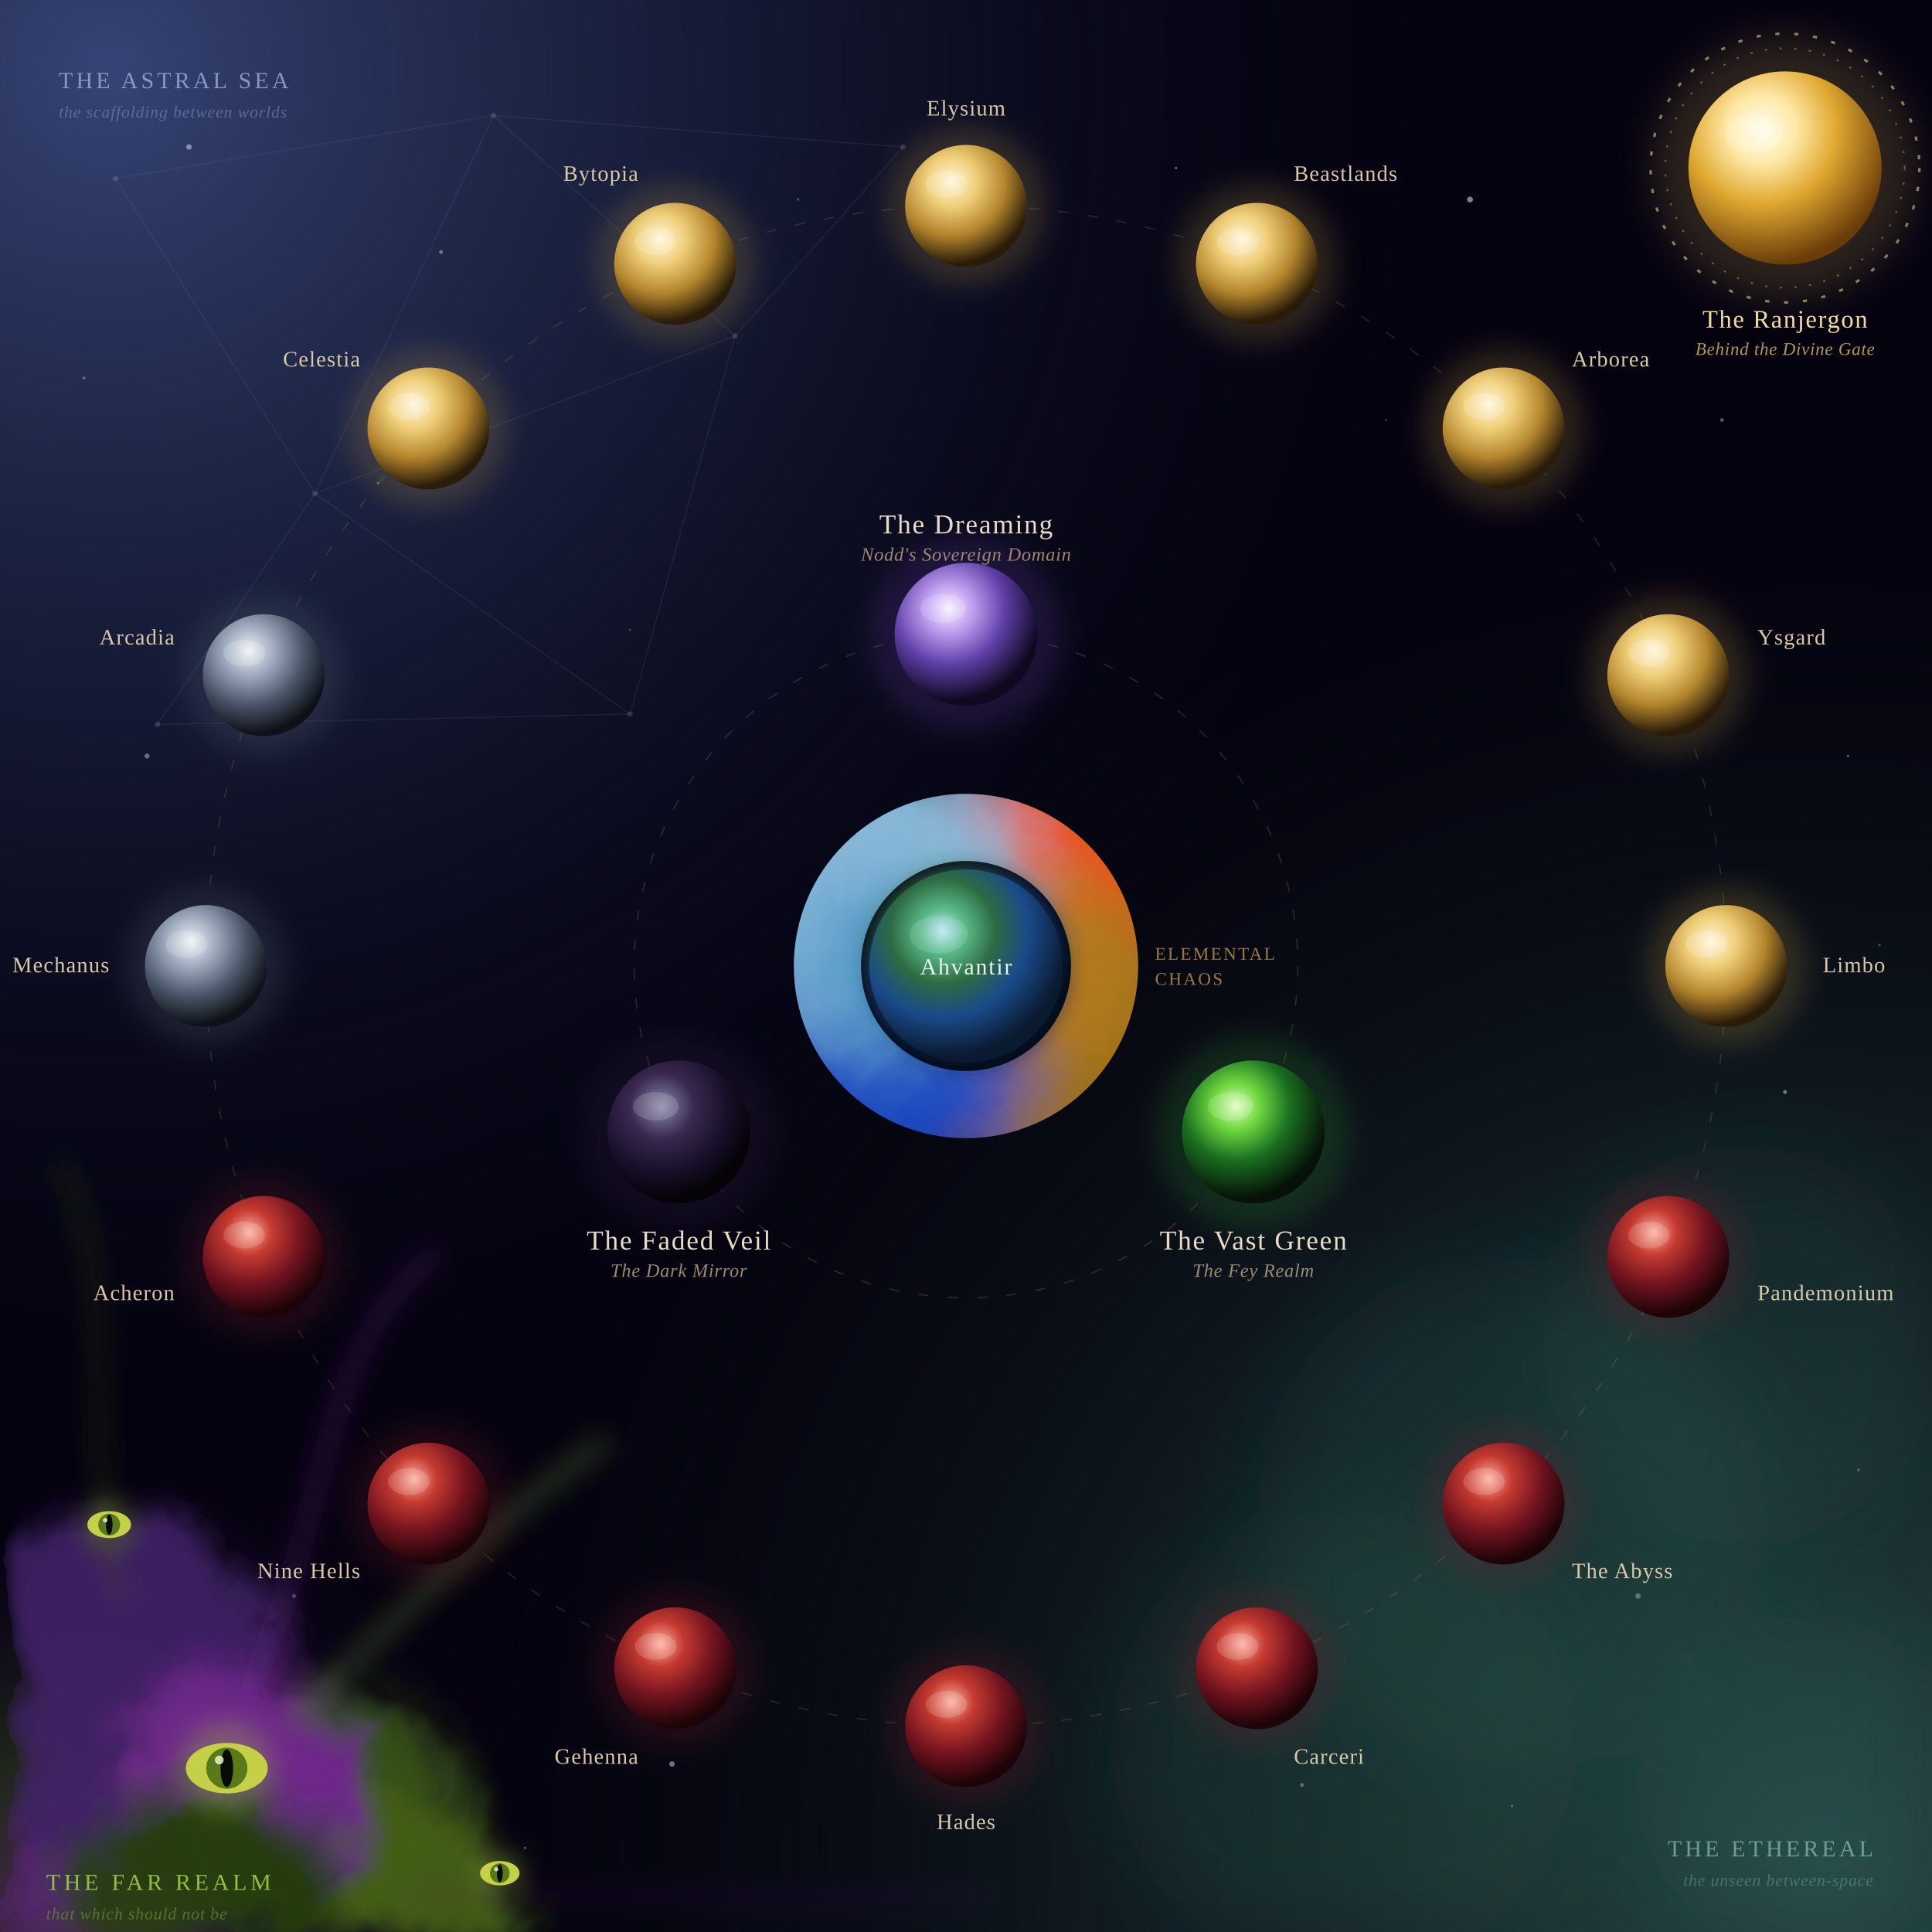
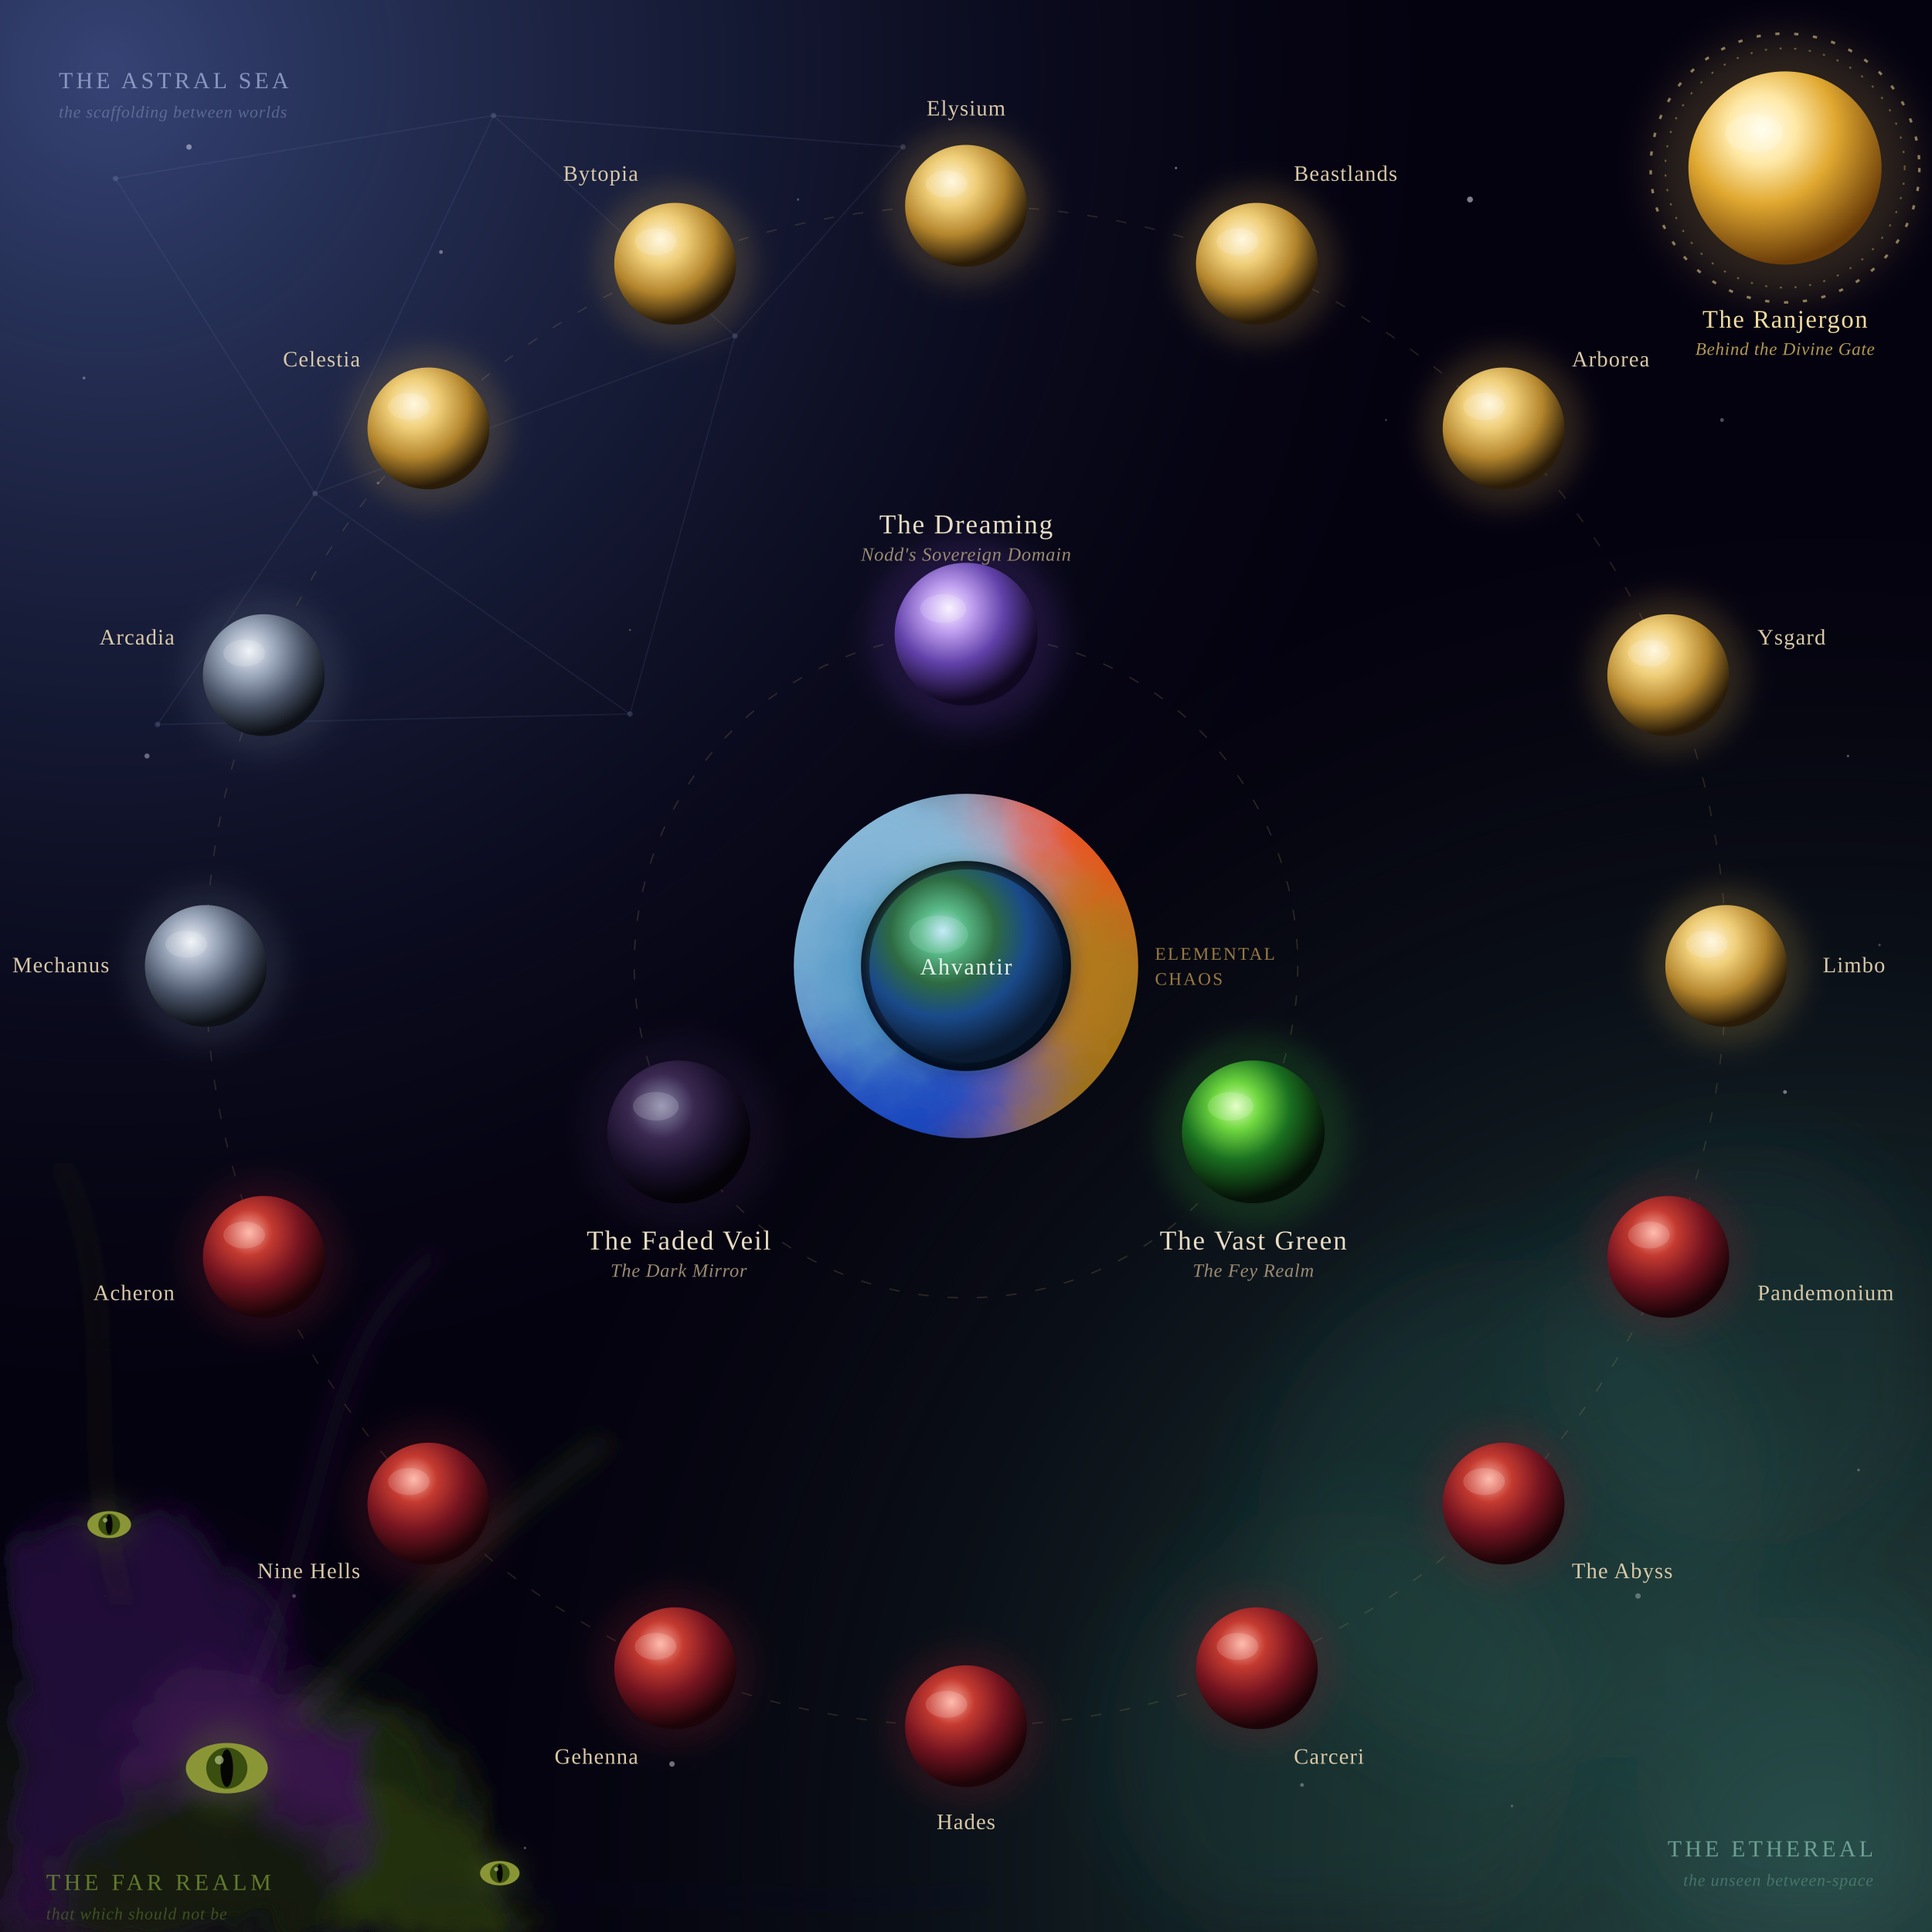
<svg xmlns="http://www.w3.org/2000/svg" viewBox="0 0 920 920" role="img" class="cosmos-svg">
  <defs>
    <radialGradient id="rg-mp" cx="38%" cy="32%" r="65%">
      <stop offset="0%" stop-color="#c0e8f8" />
      <stop offset="18%" stop-color="#5aba88" />
      <stop offset="42%" stop-color="#2d6a42" />
      <stop offset="68%" stop-color="#1a4a8a" />
      <stop offset="100%" stop-color="#0a1a30" />
    </radialGradient>
    <radialGradient id="rg-dream" cx="38%" cy="32%" r="65%">
      <stop offset="0%" stop-color="#f8f0ff" />
      <stop offset="25%" stop-color="#c0a0f0" />
      <stop offset="60%" stop-color="#6040a8" />
      <stop offset="100%" stop-color="#100820" />
    </radialGradient>
    <radialGradient id="rg-veil" cx="38%" cy="32%" r="65%">
      <stop offset="0%" stop-color="#8a8aaa" />
      <stop offset="35%" stop-color="#3a2850" />
      <stop offset="70%" stop-color="#18102a" />
      <stop offset="100%" stop-color="#050208" />
    </radialGradient>
    <radialGradient id="rg-green" cx="38%" cy="32%" r="65%">
      <stop offset="0%" stop-color="#e0ffc0" />
      <stop offset="25%" stop-color="#70d840" />
      <stop offset="58%" stop-color="#1a7020" />
      <stop offset="100%" stop-color="#061208" />
    </radialGradient>
    <radialGradient id="rg-gold" cx="38%" cy="30%" r="68%">
      <stop offset="0%" stop-color="#fff6da" />
      <stop offset="30%" stop-color="#f0cf7a" />
      <stop offset="65%" stop-color="#b3852c" />
      <stop offset="100%" stop-color="#2a1c08" />
    </radialGradient>
    <radialGradient id="rg-crimson" cx="38%" cy="30%" r="68%">
      <stop offset="0%" stop-color="#ffb0a0" />
      <stop offset="28%" stop-color="#c43a30" />
      <stop offset="62%" stop-color="#741420" />
      <stop offset="100%" stop-color="#1c0408" />
    </radialGradient>
    <radialGradient id="rg-steel" cx="38%" cy="30%" r="68%">
      <stop offset="0%" stop-color="#eef2f8" />
      <stop offset="32%" stop-color="#9aa6ba" />
      <stop offset="66%" stop-color="#4a5468" />
      <stop offset="100%" stop-color="#0e1218" />
    </radialGradient>
    <radialGradient id="rg-astral" cx="6%" cy="4%" r="94%">
      <stop offset="0%" stop-color="#3e4f86" stop-opacity="0.85" />
      <stop offset="36%" stop-color="#222d52" stop-opacity="0.5" />
      <stop offset="72%" stop-color="#0a1024" stop-opacity="0" />
    </radialGradient>
    <radialGradient id="rg-ethereal" cx="94%" cy="96%" r="94%">
      <stop offset="0%" stop-color="#2f5a52" stop-opacity="0.8" />
      <stop offset="40%" stop-color="#1a322e" stop-opacity="0.5" />
      <stop offset="74%" stop-color="#08120f" stop-opacity="0" />
    </radialGradient>
    <radialGradient id="rg-ranj" cx="38%" cy="30%" r="70%">
      <stop offset="0%" stop-color="#fffdf0" />
      <stop offset="25%" stop-color="#ffe9a8" />
      <stop offset="55%" stop-color="#e0a830" />
      <stop offset="100%" stop-color="#6a3c08" />
    </radialGradient>
    <filter id="f-soft" x="-80%" y="-80%" width="260%" height="260%">
      <feGaussianBlur stdDeviation="6" />
    </filter>
    <filter id="f-mist" x="-60%" y="-60%" width="220%" height="220%">
      <feGaussianBlur stdDeviation="22" />
    </filter>
    <filter id="f-ranjglow" x="-90%" y="-90%" width="280%" height="280%">
      <feGaussianBlur stdDeviation="9" />
    </filter>
    <radialGradient id="rg-far" cx="30%" cy="70%" r="78%">
-       <stop offset="0%" stop-color="#9a3aaa" stop-opacity="0.55" />
-       <stop offset="35%" stop-color="#4a6a2a" stop-opacity="0.35" />
-       <stop offset="70%" stop-color="#2a1238" stop-opacity="0.15" />
-       <stop offset="100%" stop-color="#0a0510" stop-opacity="0" />
+       <stop offset="0%" stop-color="#4a1a56" stop-opacity="0.45" />
+       <stop offset="35%" stop-color="#22360f" stop-opacity="0.28" />
+       <stop offset="70%" stop-color="#160a20" stop-opacity="0.12" />
+       <stop offset="100%" stop-color="#06030a" stop-opacity="0" />
    </radialGradient>
    <filter id="f-far">
      <feGaussianBlur in="SourceGraphic" stdDeviation="9" result="blr" />
      <feTurbulence type="turbulence" baseFrequency="0.018" numOctaves="3" seed="13" result="nse" />
      <feDisplacementMap in="blr" in2="nse" scale="26" xChannelSelector="R" yChannelSelector="G" />
    </filter>
    <filter id="f-chaos">
      <feGaussianBlur in="SourceGraphic" stdDeviation="15" result="blr" />
      <feTurbulence type="turbulence" baseFrequency="0.04" numOctaves="3" seed="7" result="nse" />
      <feDisplacementMap in="blr" in2="nse" scale="10" xChannelSelector="R" yChannelSelector="G" />
    </filter>
    <mask id="m-chaos">
      <circle cx="460" cy="460" r="82" fill="white" />
      <circle cx="460" cy="460" r="50" fill="black" />
    </mask>
  </defs>
  <rect width="920" height="920" fill="#050210" />
  <rect width="920" height="920" fill="url(#rg-astral)" />
  <rect width="920" height="920" fill="url(#rg-ethereal)" />
  <g opacity="0.5">
    <line x1="55" y1="85" x2="235" y2="55" stroke="#8090c0" stroke-width="0.6" opacity="0.22" />
    <line x1="235" y1="55" x2="430" y2="70" stroke="#8090c0" stroke-width="0.6" opacity="0.22" />
    <line x1="55" y1="85" x2="150" y2="235" stroke="#8090c0" stroke-width="0.6" opacity="0.22" />
    <line x1="235" y1="55" x2="150" y2="235" stroke="#8090c0" stroke-width="0.6" opacity="0.22" />
    <line x1="150" y1="235" x2="350" y2="160" stroke="#8090c0" stroke-width="0.6" opacity="0.22" />
    <line x1="430" y1="70" x2="350" y2="160" stroke="#8090c0" stroke-width="0.6" opacity="0.22" />
    <line x1="235" y1="55" x2="350" y2="160" stroke="#8090c0" stroke-width="0.6" opacity="0.22" />
    <line x1="150" y1="235" x2="75" y2="345" stroke="#8090c0" stroke-width="0.6" opacity="0.22" />
    <line x1="150" y1="235" x2="300" y2="340" stroke="#8090c0" stroke-width="0.6" opacity="0.22" />
    <line x1="350" y1="160" x2="300" y2="340" stroke="#8090c0" stroke-width="0.6" opacity="0.22" />
    <line x1="75" y1="345" x2="300" y2="340" stroke="#8090c0" stroke-width="0.6" opacity="0.22" />
    <circle cx="55" cy="85" r="1.3" fill="#aab8e0" opacity="0.4" />
    <circle cx="235" cy="55" r="1.3" fill="#aab8e0" opacity="0.4" />
    <circle cx="150" cy="235" r="1.3" fill="#aab8e0" opacity="0.4" />
    <circle cx="350" cy="160" r="1.3" fill="#aab8e0" opacity="0.4" />
    <circle cx="75" cy="345" r="1.3" fill="#aab8e0" opacity="0.4" />
    <circle cx="300" cy="340" r="1.3" fill="#aab8e0" opacity="0.4" />
    <circle cx="430" cy="70" r="1.3" fill="#aab8e0" opacity="0.4" />
  </g>
  <g filter="url(#f-mist)">
    <circle cx="720" cy="720" r="120" fill="#2f6a5e" opacity="0.18" />
    <circle cx="830" cy="640" r="95" fill="#2f6a5e" opacity="0.14" />
    <circle cx="640" cy="830" r="110" fill="#2f6a5e" opacity="0.15" />
    <circle cx="860" cy="850" r="80" fill="#2f6a5e" opacity="0.16" />
  </g>
  <g opacity="0.65">
    <circle cx="90" cy="70" r="1.3" fill="#eef0ff" opacity="0.7" />
    <circle cx="210" cy="120" r="0.9" fill="#eef0ff" opacity="0.6" />
    <circle cx="700" cy="95" r="1.4" fill="#eef0ff" opacity="0.8" />
    <circle cx="820" cy="200" r="0.9" fill="#eef0ff" opacity="0.5" />
    <circle cx="70" cy="360" r="1.2" fill="#eef0ff" opacity="0.6" />
    <circle cx="850" cy="520" r="0.9" fill="#eef0ff" opacity="0.7" />
    <circle cx="780" cy="760" r="1.3" fill="#eef0ff" opacity="0.5" />
    <circle cx="140" cy="760" r="0.9" fill="#eef0ff" opacity="0.6" />
    <circle cx="320" cy="840" r="1.3" fill="#eef0ff" opacity="0.7" />
    <circle cx="620" cy="850" r="0.9" fill="#eef0ff" opacity="0.5" />
    <circle cx="180" cy="230" r="0.6" fill="#eef0ff" opacity="0.5" />
    <circle cx="380" cy="95" r="0.6" fill="#eef0ff" opacity="0.4" />
    <circle cx="560" cy="80" r="0.6" fill="#eef0ff" opacity="0.6" />
    <circle cx="880" cy="360" r="0.6" fill="#eef0ff" opacity="0.5" />
    <circle cx="895" cy="450" r="0.6" fill="#eef0ff" opacity="0.4" />
    <circle cx="885" cy="700" r="0.6" fill="#eef0ff" opacity="0.5" />
    <circle cx="110" cy="600" r="0.6" fill="#eef0ff" opacity="0.5" />
    <circle cx="50" cy="760" r="0.6" fill="#eef0ff" opacity="0.4" />
    <circle cx="250" cy="880" r="0.6" fill="#eef0ff" opacity="0.5" />
    <circle cx="720" cy="860" r="0.6" fill="#eef0ff" opacity="0.4" />
    <circle cx="40" cy="180" r="0.7" fill="#eef0ff" opacity="0.5" />
    <circle cx="470" cy="870" r="0.6" fill="#eef0ff" opacity="0.5" />
    <circle cx="660" cy="200" r="0.5" fill="#eef0ff" opacity="0.4" />
    <circle cx="300" cy="300" r="0.5" fill="#eef0ff" opacity="0.4" />
  </g>
  <text x="28" y="42" text-anchor="start" font-family="Georgia,'Times New Roman',serif" font-size="11" fill="#aab8e0" letter-spacing="0.14em" opacity="0.72">THE ASTRAL SEA</text>
  <text x="28" y="56" text-anchor="start" font-family="Georgia,'Times New Roman',serif" font-size="8" fill="#7888b0" letter-spacing="0.04em" font-style="italic" opacity="0.6">the scaffolding between worlds</text>
  <text x="892" y="884" text-anchor="end" font-family="Georgia,'Times New Roman',serif" font-size="11" fill="#88c0b0" letter-spacing="0.14em" opacity="0.72">THE ETHEREAL</text>
  <text x="892" y="898" text-anchor="end" font-family="Georgia,'Times New Roman',serif" font-size="8" fill="#5e9084" letter-spacing="0.04em" font-style="italic" opacity="0.6">the unseen between-space</text>
  <circle cx="95" cy="855" r="150" fill="url(#rg-far)" />
-   <g filter="url(#f-far)" opacity="0.88">
-     <circle cx="60" cy="890" r="95" fill="#5a2078" />
-     <circle cx="150" cy="870" r="72" fill="#3a5a18" />
-     <circle cx="48" cy="800" r="82" fill="#42206a" />
-     <circle cx="180" cy="905" r="60" fill="#4a6818" />
-     <circle cx="110" cy="850" r="60" fill="#7a2a9a" />
-     <circle cx="90" cy="912" r="70" fill="#26400f" />
+   <g filter="url(#f-far)" opacity="0.9">
+     <circle cx="60" cy="890" r="95" fill="#2c1040" />
+     <circle cx="150" cy="870" r="72" fill="#1c2c0c" />
+     <circle cx="48" cy="800" r="82" fill="#23103a" />
+     <circle cx="180" cy="905" r="60" fill="#26340c" />
+     <circle cx="110" cy="850" r="60" fill="#3a1450" />
+     <circle cx="90" cy="912" r="70" fill="#121e08" />
  </g>
  <g fill="none" stroke-linecap="round" filter="url(#f-soft)">
-     <path d="M140,820 C200,758 244,718 286,688" stroke="#5a7a2a" stroke-width="8" opacity="0.42" />
-     <path d="M120,802 C162,704 150,648 206,598" stroke="#7a2a9a" stroke-width="6" opacity="0.36" />
-     <path d="M58,762 C36,684 60,624 30,556" stroke="#4a6a1a" stroke-width="5" opacity="0.3" />
-     <path d="M196,902 C320,898 372,910 470,902" stroke="#5a2a78" stroke-width="4" opacity="0.24" />
-   </g>
-   <circle cx="108" cy="842" r="22.5" fill="#aacc40" opacity="0.30" filter="url(#f-soft)" />
-   <ellipse cx="108" cy="842" rx="19.5" ry="12" fill="#c4d048" />
-   <circle cx="108" cy="842" r="9.8" fill="#5a7a1a" />
-   <ellipse cx="108" cy="842" rx="3" ry="9" fill="#080a04" />
-   <circle cx="104.4" cy="838.1" r="2.1" fill="#f0ffd0" opacity="0.8" />
-   <circle cx="52" cy="726" r="12" fill="#aacc40" opacity="0.30" filter="url(#f-soft)" />
-   <ellipse cx="52" cy="726" rx="10.4" ry="6.4" fill="#c4d048" />
-   <circle cx="52" cy="726" r="5.2" fill="#5a7a1a" />
-   <ellipse cx="52" cy="726" rx="1.6" ry="4.8" fill="#080a04" />
-   <circle cx="50.1" cy="723.9" r="1.1" fill="#f0ffd0" opacity="0.8" />
-   <circle cx="238" cy="892" r="10.8" fill="#aacc40" opacity="0.30" filter="url(#f-soft)" />
-   <ellipse cx="238" cy="892" rx="9.4" ry="5.8" fill="#c4d048" />
-   <circle cx="238" cy="892" r="4.7" fill="#5a7a1a" />
-   <ellipse cx="238" cy="892" rx="1.4" ry="4.3" fill="#080a04" />
-   <circle cx="236.3" cy="890.1" r="1" fill="#f0ffd0" opacity="0.8" />
-   <text x="22" y="900" text-anchor="start" font-family="Georgia,'Times New Roman',serif" font-size="11" fill="#a6d24a" letter-spacing="0.16em" opacity="0.85">THE FAR REALM</text>
-   <text x="22" y="914" text-anchor="start" font-family="Georgia,'Times New Roman',serif" font-size="8" fill="#6a8a3a" letter-spacing="0.04em" font-style="italic" opacity="0.7">that which should not be</text>
+     <path d="M140,820 C200,758 244,718 286,688" stroke="#324412" stroke-width="8" opacity="0.4" />
+     <path d="M120,802 C162,704 150,648 206,598" stroke="#3a1450" stroke-width="6" opacity="0.34" />
+     <path d="M58,762 C36,684 60,624 30,556" stroke="#2a3a10" stroke-width="5" opacity="0.28" />
+     <path d="M196,902 C320,898 372,910 470,902" stroke="#2a1442" stroke-width="4" opacity="0.22" />
+   </g>
+   <circle cx="108" cy="842" r="22.5" fill="#6a8a28" opacity="0.22" filter="url(#f-soft)" />
+   <ellipse cx="108" cy="842" rx="19.5" ry="12" fill="#8a9636" />
+   <circle cx="108" cy="842" r="9.8" fill="#3a4e10" />
+   <ellipse cx="108" cy="842" rx="3" ry="9" fill="#050603" />
+   <circle cx="104.4" cy="838.1" r="2.1" fill="#c8d89a" opacity="0.6" />
+   <circle cx="52" cy="726" r="12" fill="#6a8a28" opacity="0.22" filter="url(#f-soft)" />
+   <ellipse cx="52" cy="726" rx="10.4" ry="6.4" fill="#8a9636" />
+   <circle cx="52" cy="726" r="5.2" fill="#3a4e10" />
+   <ellipse cx="52" cy="726" rx="1.6" ry="4.8" fill="#050603" />
+   <circle cx="50.1" cy="723.9" r="1.1" fill="#c8d89a" opacity="0.6" />
+   <circle cx="238" cy="892" r="10.8" fill="#6a8a28" opacity="0.22" filter="url(#f-soft)" />
+   <ellipse cx="238" cy="892" rx="9.4" ry="5.8" fill="#8a9636" />
+   <circle cx="238" cy="892" r="4.7" fill="#3a4e10" />
+   <ellipse cx="238" cy="892" rx="1.4" ry="4.3" fill="#050603" />
+   <circle cx="236.3" cy="890.1" r="1" fill="#c8d89a" opacity="0.6" />
+   <text x="22" y="900" text-anchor="start" font-family="Georgia,'Times New Roman',serif" font-size="11" fill="#6e8a30" letter-spacing="0.16em" opacity="0.85">THE FAR REALM</text>
+   <text x="22" y="914" text-anchor="start" font-family="Georgia,'Times New Roman',serif" font-size="8" fill="#4e6628" letter-spacing="0.04em" font-style="italic" opacity="0.7">that which should not be</text>
  <circle cx="460" cy="460" r="158" fill="none" stroke="#c9a96e" stroke-width="0.6" stroke-dasharray="5 9" opacity="0.20" />
  <circle cx="460" cy="460" r="362" fill="none" stroke="#c9a96e" stroke-width="0.6" stroke-dasharray="5 9" opacity="0.18" />
  <circle cx="204" cy="204" r="38" fill="#caa24a" opacity="0.20" filter="url(#f-soft)" />
  <circle cx="204" cy="204" r="29" fill="url(#rg-gold)" />
  <ellipse cx="194.7" cy="193.6" rx="9.9" ry="6.4" fill="#ffffff" opacity="0.16" />
  <text x="171.5" y="174.5" text-anchor="end" font-family="Georgia,'Times New Roman',serif" font-size="10.5" fill="#d8c8a8" letter-spacing="0.04em">Celestia</text>
  <circle cx="321.5" cy="125.6" r="38" fill="#caa24a" opacity="0.20" filter="url(#f-soft)" />
  <circle cx="321.5" cy="125.6" r="29" fill="url(#rg-gold)" />
  <ellipse cx="312.2" cy="115.1" rx="9.9" ry="6.4" fill="#ffffff" opacity="0.16" />
  <text x="303.9" y="86.1" text-anchor="end" font-family="Georgia,'Times New Roman',serif" font-size="10.5" fill="#d8c8a8" letter-spacing="0.04em">Bytopia</text>
  <circle cx="460" cy="98" r="38" fill="#caa24a" opacity="0.20" filter="url(#f-soft)" />
  <circle cx="460" cy="98" r="29" fill="url(#rg-gold)" />
  <ellipse cx="450.7" cy="87.6" rx="9.9" ry="6.4" fill="#ffffff" opacity="0.16" />
  <text x="460" y="55" text-anchor="middle" font-family="Georgia,'Times New Roman',serif" font-size="10.5" fill="#d8c8a8" letter-spacing="0.04em">Elysium</text>
  <circle cx="598.5" cy="125.6" r="38" fill="#caa24a" opacity="0.20" filter="url(#f-soft)" />
  <circle cx="598.5" cy="125.6" r="29" fill="url(#rg-gold)" />
  <ellipse cx="589.3" cy="115.1" rx="9.9" ry="6.4" fill="#ffffff" opacity="0.16" />
  <text x="616.1" y="86.1" text-anchor="start" font-family="Georgia,'Times New Roman',serif" font-size="10.5" fill="#d8c8a8" letter-spacing="0.04em">Beastlands</text>
  <circle cx="716" cy="204" r="38" fill="#caa24a" opacity="0.20" filter="url(#f-soft)" />
  <circle cx="716" cy="204" r="29" fill="url(#rg-gold)" />
  <ellipse cx="706.7" cy="193.6" rx="9.9" ry="6.4" fill="#ffffff" opacity="0.16" />
  <text x="748.5" y="174.5" text-anchor="start" font-family="Georgia,'Times New Roman',serif" font-size="10.5" fill="#d8c8a8" letter-spacing="0.04em">Arborea</text>
  <circle cx="794.4" cy="321.5" r="38" fill="#caa24a" opacity="0.20" filter="url(#f-soft)" />
  <circle cx="794.4" cy="321.5" r="29" fill="url(#rg-gold)" />
  <ellipse cx="785.2" cy="311" rx="9.9" ry="6.4" fill="#ffffff" opacity="0.16" />
  <text x="836.9" y="306.9" text-anchor="start" font-family="Georgia,'Times New Roman',serif" font-size="10.5" fill="#d8c8a8" letter-spacing="0.04em">Ysgard</text>
  <circle cx="822" cy="460" r="38" fill="#caa24a" opacity="0.20" filter="url(#f-soft)" />
  <circle cx="822" cy="460" r="29" fill="url(#rg-gold)" />
  <ellipse cx="812.7" cy="449.6" rx="9.9" ry="6.4" fill="#ffffff" opacity="0.16" />
  <text x="868" y="463" text-anchor="start" font-family="Georgia,'Times New Roman',serif" font-size="10.5" fill="#d8c8a8" letter-spacing="0.04em">Limbo</text>
  <circle cx="794.4" cy="598.5" r="38" fill="#8a1f2a" opacity="0.20" filter="url(#f-soft)" />
  <circle cx="794.4" cy="598.5" r="29" fill="url(#rg-crimson)" />
  <ellipse cx="785.2" cy="588.1" rx="9.9" ry="6.4" fill="#ffffff" opacity="0.16" />
  <text x="836.9" y="619.1" text-anchor="start" font-family="Georgia,'Times New Roman',serif" font-size="10.5" fill="#d8c8a8" letter-spacing="0.04em">Pandemonium</text>
  <circle cx="716" cy="716" r="38" fill="#8a1f2a" opacity="0.20" filter="url(#f-soft)" />
  <circle cx="716" cy="716" r="29" fill="url(#rg-crimson)" />
  <ellipse cx="706.7" cy="705.5" rx="9.9" ry="6.4" fill="#ffffff" opacity="0.16" />
  <text x="748.5" y="751.5" text-anchor="start" font-family="Georgia,'Times New Roman',serif" font-size="10.5" fill="#d8c8a8" letter-spacing="0.04em">The Abyss</text>
  <circle cx="598.5" cy="794.4" r="38" fill="#8a1f2a" opacity="0.20" filter="url(#f-soft)" />
  <circle cx="598.5" cy="794.4" r="29" fill="url(#rg-crimson)" />
  <ellipse cx="589.3" cy="784" rx="9.9" ry="6.4" fill="#ffffff" opacity="0.16" />
  <text x="616.1" y="839.9" text-anchor="start" font-family="Georgia,'Times New Roman',serif" font-size="10.5" fill="#d8c8a8" letter-spacing="0.04em">Carceri</text>
  <circle cx="460" cy="822" r="38" fill="#8a1f2a" opacity="0.20" filter="url(#f-soft)" />
  <circle cx="460" cy="822" r="29" fill="url(#rg-crimson)" />
  <ellipse cx="450.7" cy="811.6" rx="9.9" ry="6.4" fill="#ffffff" opacity="0.16" />
  <text x="460" y="871" text-anchor="middle" font-family="Georgia,'Times New Roman',serif" font-size="10.5" fill="#d8c8a8" letter-spacing="0.04em">Hades</text>
  <circle cx="321.5" cy="794.4" r="38" fill="#8a1f2a" opacity="0.20" filter="url(#f-soft)" />
  <circle cx="321.5" cy="794.4" r="29" fill="url(#rg-crimson)" />
  <ellipse cx="312.2" cy="784" rx="9.9" ry="6.4" fill="#ffffff" opacity="0.16" />
  <text x="303.9" y="839.9" text-anchor="end" font-family="Georgia,'Times New Roman',serif" font-size="10.5" fill="#d8c8a8" letter-spacing="0.04em">Gehenna</text>
  <circle cx="204" cy="716" r="38" fill="#8a1f2a" opacity="0.20" filter="url(#f-soft)" />
  <circle cx="204" cy="716" r="29" fill="url(#rg-crimson)" />
  <ellipse cx="194.7" cy="705.5" rx="9.9" ry="6.4" fill="#ffffff" opacity="0.16" />
  <text x="171.5" y="751.5" text-anchor="end" font-family="Georgia,'Times New Roman',serif" font-size="10.5" fill="#d8c8a8" letter-spacing="0.04em">Nine Hells</text>
  <circle cx="125.6" cy="598.5" r="38" fill="#8a1f2a" opacity="0.20" filter="url(#f-soft)" />
  <circle cx="125.6" cy="598.5" r="29" fill="url(#rg-crimson)" />
  <ellipse cx="116.3" cy="588.1" rx="9.9" ry="6.4" fill="#ffffff" opacity="0.16" />
  <text x="83.1" y="619.1" text-anchor="end" font-family="Georgia,'Times New Roman',serif" font-size="10.5" fill="#d8c8a8" letter-spacing="0.04em">Acheron</text>
  <circle cx="98" cy="460" r="38" fill="#6a7488" opacity="0.20" filter="url(#f-soft)" />
  <circle cx="98" cy="460" r="29" fill="url(#rg-steel)" />
  <ellipse cx="88.7" cy="449.6" rx="9.9" ry="6.4" fill="#ffffff" opacity="0.16" />
  <text x="52" y="463" text-anchor="end" font-family="Georgia,'Times New Roman',serif" font-size="10.5" fill="#d8c8a8" letter-spacing="0.04em">Mechanus</text>
  <circle cx="125.6" cy="321.5" r="38" fill="#6a7488" opacity="0.20" filter="url(#f-soft)" />
  <circle cx="125.6" cy="321.5" r="29" fill="url(#rg-steel)" />
  <ellipse cx="116.3" cy="311" rx="9.9" ry="6.4" fill="#ffffff" opacity="0.16" />
  <text x="83.1" y="306.9" text-anchor="end" font-family="Georgia,'Times New Roman',serif" font-size="10.5" fill="#d8c8a8" letter-spacing="0.04em">Arcadia</text>
  <circle cx="460" cy="302" r="46" fill="#7040b8" opacity="0.20" filter="url(#f-soft)" />
  <circle cx="460" cy="302" r="34" fill="url(#rg-dream)" />
  <ellipse cx="449.1" cy="289.8" rx="10.9" ry="6.8" fill="#ffffff" opacity="0.16" />
  <text x="460" y="254" text-anchor="middle" font-family="Georgia,'Times New Roman',serif" font-size="13" fill="#e8dcc4" letter-spacing="0.05em">The Dreaming</text>
  <text x="460" y="267" text-anchor="middle" font-family="Georgia,'Times New Roman',serif" font-size="9" fill="#9a8a72" letter-spacing="0.03em" font-style="italic">Nodd's Sovereign Domain</text>
  <circle cx="596.8" cy="539" r="46" fill="#2f9a2f" opacity="0.20" filter="url(#f-soft)" />
  <circle cx="596.8" cy="539" r="34" fill="url(#rg-green)" />
  <ellipse cx="586" cy="526.8" rx="10.9" ry="6.8" fill="#ffffff" opacity="0.16" />
  <text x="596.8" y="595" text-anchor="middle" font-family="Georgia,'Times New Roman',serif" font-size="13" fill="#e8dcc4" letter-spacing="0.05em">The Vast Green</text>
  <text x="596.8" y="608" text-anchor="middle" font-family="Georgia,'Times New Roman',serif" font-size="9" fill="#9a8a72" letter-spacing="0.03em" font-style="italic">The Fey Realm</text>
  <circle cx="323.2" cy="539" r="46" fill="#3a2850" opacity="0.20" filter="url(#f-soft)" />
  <circle cx="323.2" cy="539" r="34" fill="url(#rg-veil)" />
  <ellipse cx="312.3" cy="526.8" rx="10.9" ry="6.8" fill="#ffffff" opacity="0.16" />
  <text x="323.2" y="595" text-anchor="middle" font-family="Georgia,'Times New Roman',serif" font-size="13" fill="#e8dcc4" letter-spacing="0.05em">The Faded Veil</text>
  <text x="323.2" y="608" text-anchor="middle" font-family="Georgia,'Times New Roman',serif" font-size="9" fill="#9a8a72" letter-spacing="0.03em" font-style="italic">The Dark Mirror</text>
  <g mask="url(#m-chaos)" filter="url(#f-chaos)">
    <circle cx="506" cy="426" r="74" fill="#e8521a" />
    <circle cx="506" cy="494" r="74" fill="#9a7018" />
    <circle cx="414" cy="494" r="74" fill="#1a48c0" />
    <circle cx="414" cy="426" r="74" fill="#88b8d8" />
    <circle cx="500" cy="460" r="44" fill="#c88020" opacity="0.55" />
    <circle cx="420" cy="460" r="44" fill="#3888c0" opacity="0.55" />
  </g>
  <text x="550" y="457" font-family="Georgia,'Times New Roman',serif" font-size="8.5" fill="#c8a050" letter-spacing="0.10em" opacity="0.75">ELEMENTAL</text>
  <text x="550" y="469" font-family="Georgia,'Times New Roman',serif" font-size="8.5" fill="#c8a050" letter-spacing="0.10em" opacity="0.75">CHAOS</text>
  <circle cx="460" cy="460" r="46" fill="url(#rg-mp)" filter="url(#f-soft)" />
  <circle cx="460" cy="460" r="46" fill="url(#rg-mp)" />
  <ellipse cx="447" cy="445" rx="14" ry="9" fill="#e0f8ff" opacity="0.14" />
  <text x="460" y="464" text-anchor="middle" font-family="Georgia,'Times New Roman',serif" font-size="11" fill="#e8f4ee" letter-spacing="0.06em">Ahvantir</text>
  <circle cx="850" cy="80" r="62" fill="#ffd060" opacity="0.16" filter="url(#f-ranjglow)" />
  <circle cx="850" cy="80" r="64" fill="none" stroke="#f0d890" stroke-width="1.2" stroke-dasharray="2 7" opacity="0.55" />
  <circle cx="850" cy="80" r="57" fill="none" stroke="#e8c870" stroke-width="0.8" stroke-dasharray="1 6" opacity="0.4" />
  <circle cx="850" cy="80" r="46" fill="url(#rg-ranj)" />
  <ellipse cx="835.3" cy="63.4" rx="13.8" ry="9.2" fill="#fffdf0" opacity="0.22" />
  <text x="850" y="156" text-anchor="middle" font-family="Georgia,'Times New Roman',serif" font-size="12" fill="#f0dca0" letter-spacing="0.05em">The Ranjergon</text>
  <text x="850" y="169" text-anchor="middle" font-family="Georgia,'Times New Roman',serif" font-size="8.5" fill="#b09850" letter-spacing="0.03em" font-style="italic">Behind the Divine Gate</text>
</svg>
